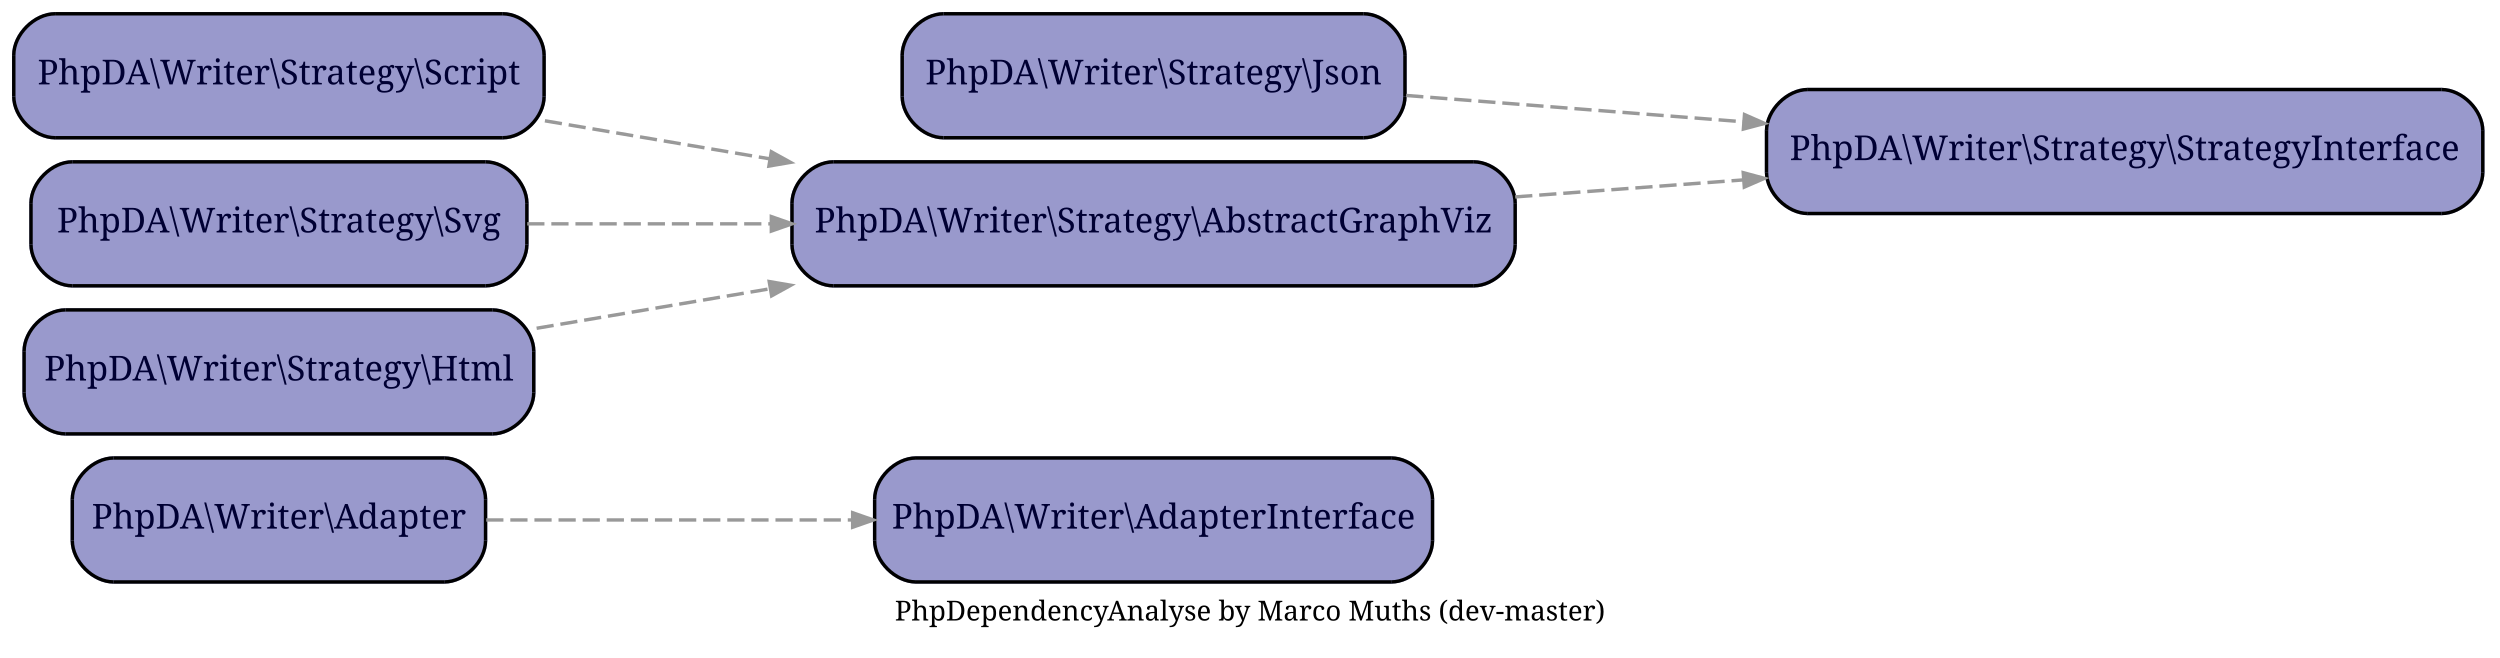
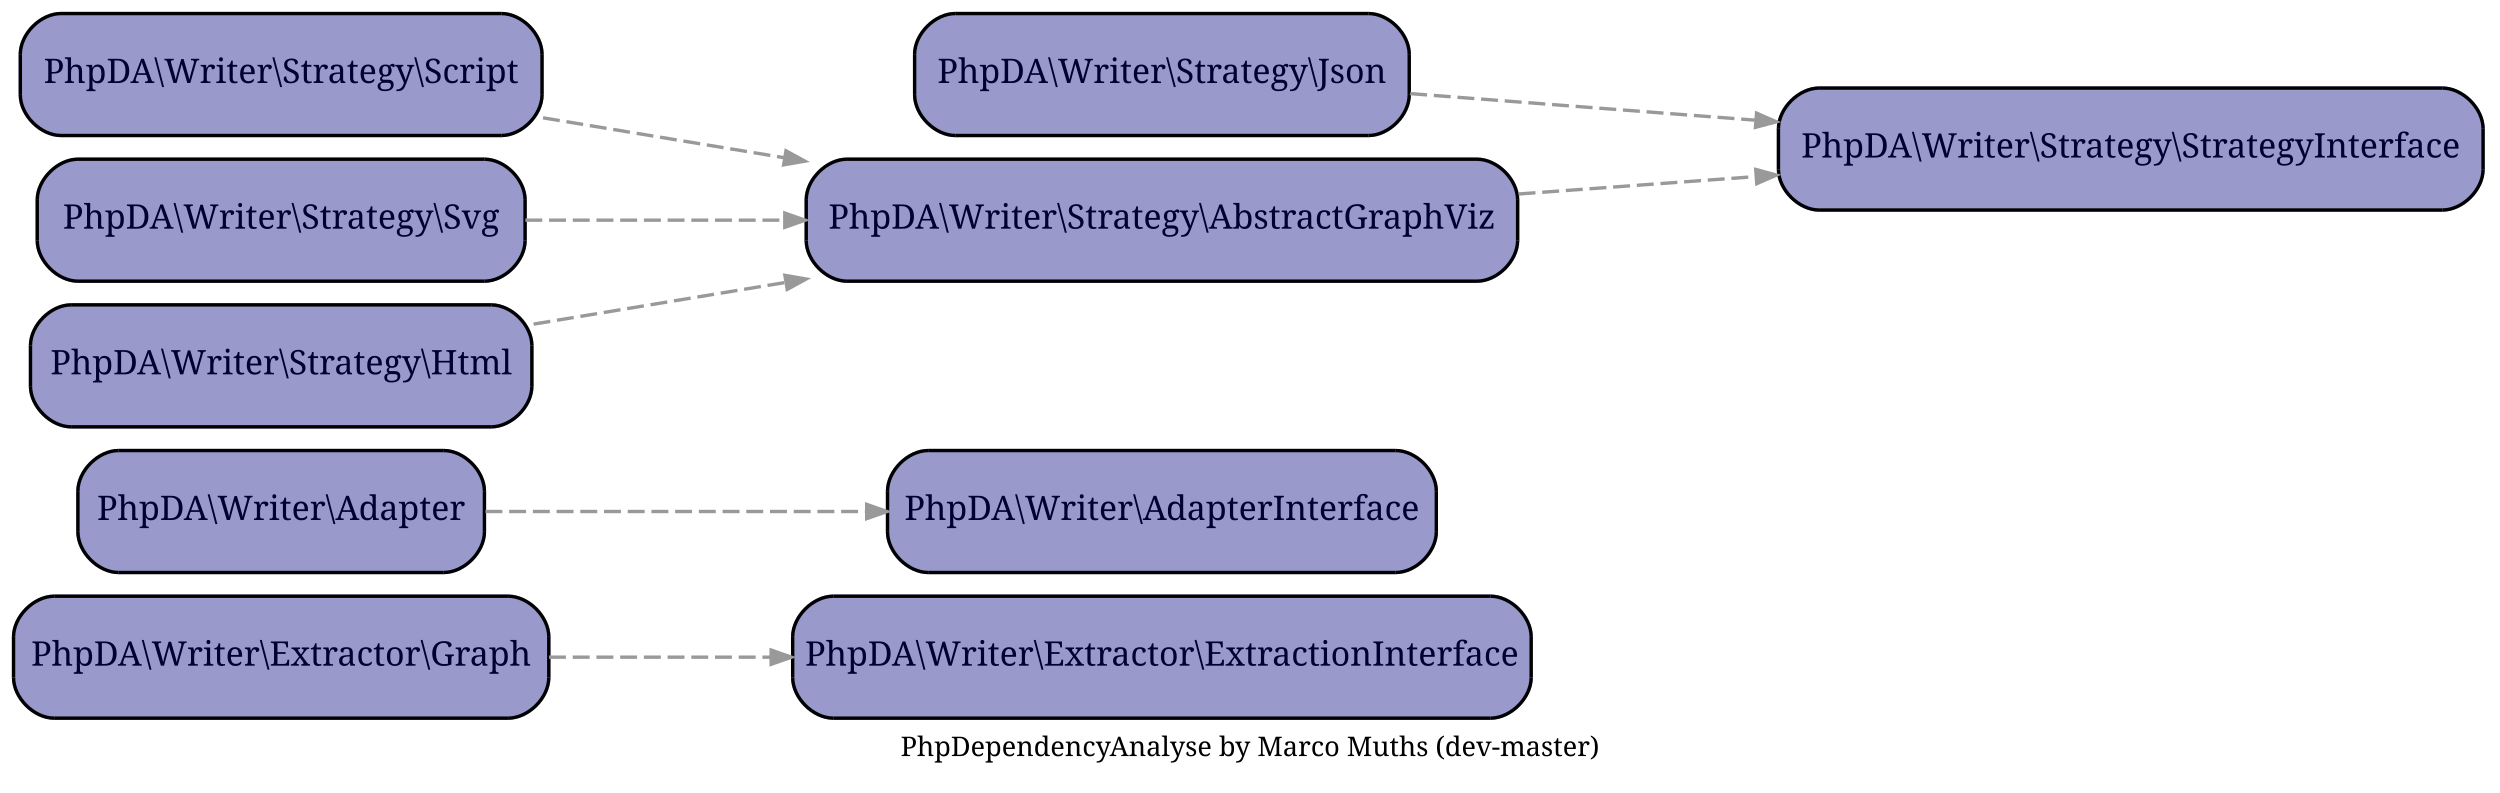
- <svg xmlns="http://www.w3.org/2000/svg" width="726pt" height="191pt" viewBox="0.00 0.00 726.00 191.00">
-   <g id="graph1" class="graph" transform="scale(1 1) rotate(0) translate(4 187)">
-     <polygon fill="white" stroke="white" points="-4,5 -4,-187 723,-187 723,5 -4,5" />
-     <text text-anchor="middle" x="359" y="-6.8" font-family="Times Roman,serif" font-size="8.00">PhpDependencyAnalyse by Marco Muths (dev-master)</text>
+ <svg xmlns="http://www.w3.org/2000/svg" width="738pt" height="234pt" viewBox="0.00 0.00 738.00 234.00">
+   <g id="graph1" class="graph" transform="scale(1 1) rotate(0) translate(4 230)">
+     <polygon fill="white" stroke="white" points="-4,5 -4,-230 735,-230 735,5 -4,5" />
+     <text text-anchor="middle" x="365" y="-6.8" font-family="Times Roman,serif" font-size="8.00">PhpDependencyAnalyse by Marco Muths (dev-master)</text>
    <g id="node1" class="node">
-       <polygon fill="#9999cc" stroke="#9999cc" points="400,-54 262,-54 250,-42 250,-30 262,-18 400,-18 412,-30 412,-42 400,-54" />
-       <path fill="#9999cc" stroke="#9999cc" d="M262,-54C256,-54 250,-48 250,-42" />
-       <path fill="#9999cc" stroke="#9999cc" d="M250,-30C250,-24 256,-18 262,-18" />
-       <path fill="#9999cc" stroke="#9999cc" d="M400,-18C406,-18 412,-24 412,-30" />
-       <path fill="#9999cc" stroke="#9999cc" d="M412,-42C412,-48 406,-54 400,-54" />
-       <polyline fill="none" stroke="black" points="400,-54 262,-54 " />
-       <path fill="none" stroke="black" d="M262,-54C256,-54 250,-48 250,-42" />
-       <polyline fill="none" stroke="black" points="250,-42 250,-30 " />
-       <path fill="none" stroke="black" d="M250,-30C250,-24 256,-18 262,-18" />
-       <polyline fill="none" stroke="black" points="262,-18 400,-18 " />
-       <path fill="none" stroke="black" d="M400,-18C406,-18 412,-24 412,-30" />
-       <polyline fill="none" stroke="black" points="412,-30 412,-42 " />
-       <path fill="none" stroke="black" d="M412,-42C412,-48 406,-54 400,-54" />
-       <text text-anchor="middle" x="331" y="-33.5" font-family="Times Roman,serif" font-size="10.00" fill="#000033">PhpDA\Writer\AdapterInterface</text>
+       <polygon fill="#9999cc" stroke="#9999cc" points="146,-54 12,-54 4.73695e-14,-42 2.36848e-14,-30 12,-18 146,-18 158,-30 158,-42 146,-54" />
+       <path fill="#9999cc" stroke="#9999cc" d="M12,-54C6,-54 5.92119e-14,-48 4.73695e-14,-42" />
+       <path fill="#9999cc" stroke="#9999cc" d="M2.36848e-14,-30C1.18424e-14,-24 6,-18 12,-18" />
+       <path fill="#9999cc" stroke="#9999cc" d="M146,-18C152,-18 158,-24 158,-30" />
+       <path fill="#9999cc" stroke="#9999cc" d="M158,-42C158,-48 152,-54 146,-54" />
+       <polyline fill="none" stroke="black" points="146,-54 12,-54 " />
+       <path fill="none" stroke="black" d="M12,-54C6,-54 5.92119e-14,-48 4.73695e-14,-42" />
+       <polyline fill="none" stroke="black" points="4.73695e-14,-42 2.36848e-14,-30 " />
+       <path fill="none" stroke="black" d="M2.36848e-14,-30C1.18424e-14,-24 6,-18 12,-18" />
+       <polyline fill="none" stroke="black" points="12,-18 146,-18 " />
+       <path fill="none" stroke="black" d="M146,-18C152,-18 158,-24 158,-30" />
+       <polyline fill="none" stroke="black" points="158,-30 158,-42 " />
+       <path fill="none" stroke="black" d="M158,-42C158,-48 152,-54 146,-54" />
+       <text text-anchor="middle" x="79" y="-33.5" font-family="Times Roman,serif" font-size="10.00" fill="#000033">PhpDA\Writer\Extractor\Graph</text>
    </g>
    <g id="node2" class="node">
-       <polygon fill="#9999cc" stroke="#9999cc" points="125,-54 29,-54 17,-42 17,-30 29,-18 125,-18 137,-30 137,-42 125,-54" />
-       <path fill="#9999cc" stroke="#9999cc" d="M29,-54C23,-54 17,-48 17,-42" />
-       <path fill="#9999cc" stroke="#9999cc" d="M17,-30C17,-24 23,-18 29,-18" />
-       <path fill="#9999cc" stroke="#9999cc" d="M125,-18C131,-18 137,-24 137,-30" />
-       <path fill="#9999cc" stroke="#9999cc" d="M137,-42C137,-48 131,-54 125,-54" />
-       <polyline fill="none" stroke="black" points="125,-54 29,-54 " />
-       <path fill="none" stroke="black" d="M29,-54C23,-54 17,-48 17,-42" />
-       <polyline fill="none" stroke="black" points="17,-42 17,-30 " />
-       <path fill="none" stroke="black" d="M17,-30C17,-24 23,-18 29,-18" />
-       <polyline fill="none" stroke="black" points="29,-18 125,-18 " />
-       <path fill="none" stroke="black" d="M125,-18C131,-18 137,-24 137,-30" />
-       <polyline fill="none" stroke="black" points="137,-30 137,-42 " />
-       <path fill="none" stroke="black" d="M137,-42C137,-48 131,-54 125,-54" />
-       <text text-anchor="middle" x="77" y="-33.5" font-family="Times Roman,serif" font-size="10.00" fill="#000033">PhpDA\Writer\Adapter</text>
+       <polygon fill="#9999cc" stroke="#9999cc" points="436,-54 242,-54 230,-42 230,-30 242,-18 436,-18 448,-30 448,-42 436,-54" />
+       <path fill="#9999cc" stroke="#9999cc" d="M242,-54C236,-54 230,-48 230,-42" />
+       <path fill="#9999cc" stroke="#9999cc" d="M230,-30C230,-24 236,-18 242,-18" />
+       <path fill="#9999cc" stroke="#9999cc" d="M436,-18C442,-18 448,-24 448,-30" />
+       <path fill="#9999cc" stroke="#9999cc" d="M448,-42C448,-48 442,-54 436,-54" />
+       <polyline fill="none" stroke="black" points="436,-54 242,-54 " />
+       <path fill="none" stroke="black" d="M242,-54C236,-54 230,-48 230,-42" />
+       <polyline fill="none" stroke="black" points="230,-42 230,-30 " />
+       <path fill="none" stroke="black" d="M230,-30C230,-24 236,-18 242,-18" />
+       <polyline fill="none" stroke="black" points="242,-18 436,-18 " />
+       <path fill="none" stroke="black" d="M436,-18C442,-18 448,-24 448,-30" />
+       <polyline fill="none" stroke="black" points="448,-30 448,-42 " />
+       <path fill="none" stroke="black" d="M448,-42C448,-48 442,-54 436,-54" />
+       <text text-anchor="middle" x="339" y="-33.5" font-family="Times Roman,serif" font-size="10.00" fill="#000033">PhpDA\Writer\Extractor\ExtractionInterface</text>
    </g>
    <g id="edge2" class="edge">
-       <path fill="none" stroke="#999999" stroke-dasharray="5,2" d="M137.194,-36C168.952,-36 208.501,-36 243.575,-36" />
-       <polygon fill="#999999" stroke="#999999" points="243.615,-38.1 249.615,-36 243.615,-33.9 243.615,-38.1" />
+       <path fill="none" stroke="#999999" stroke-dasharray="5,2" d="M158.068,-36C178.688,-36 201.34,-36 223.429,-36" />
+       <polygon fill="#999999" stroke="#999999" points="223.642,-38.1 229.642,-36 223.642,-33.9 223.642,-38.1" />
    </g>
    <g id="node3" class="node">
-       <polygon fill="#9999cc" stroke="#9999cc" points="424,-140 238,-140 226,-128 226,-116 238,-104 424,-104 436,-116 436,-128 424,-140" />
-       <path fill="#9999cc" stroke="#9999cc" d="M238,-140C232,-140 226,-134 226,-128" />
-       <path fill="#9999cc" stroke="#9999cc" d="M226,-116C226,-110 232,-104 238,-104" />
-       <path fill="#9999cc" stroke="#9999cc" d="M424,-104C430,-104 436,-110 436,-116" />
-       <path fill="#9999cc" stroke="#9999cc" d="M436,-128C436,-134 430,-140 424,-140" />
-       <polyline fill="none" stroke="black" points="424,-140 238,-140 " />
-       <path fill="none" stroke="black" d="M238,-140C232,-140 226,-134 226,-128" />
-       <polyline fill="none" stroke="black" points="226,-128 226,-116 " />
-       <path fill="none" stroke="black" d="M226,-116C226,-110 232,-104 238,-104" />
-       <polyline fill="none" stroke="black" points="238,-104 424,-104 " />
-       <path fill="none" stroke="black" d="M424,-104C430,-104 436,-110 436,-116" />
-       <polyline fill="none" stroke="black" points="436,-116 436,-128 " />
-       <path fill="none" stroke="black" d="M436,-128C436,-134 430,-140 424,-140" />
-       <text text-anchor="middle" x="331" y="-119.5" font-family="Times Roman,serif" font-size="10.00" fill="#000033">PhpDA\Writer\Strategy\AbstractGraphViz</text>
+       <polygon fill="#9999cc" stroke="#9999cc" points="408,-97 270,-97 258,-85 258,-73 270,-61 408,-61 420,-73 420,-85 408,-97" />
+       <path fill="#9999cc" stroke="#9999cc" d="M270,-97C264,-97 258,-91 258,-85" />
+       <path fill="#9999cc" stroke="#9999cc" d="M258,-73C258,-67 264,-61 270,-61" />
+       <path fill="#9999cc" stroke="#9999cc" d="M408,-61C414,-61 420,-67 420,-73" />
+       <path fill="#9999cc" stroke="#9999cc" d="M420,-85C420,-91 414,-97 408,-97" />
+       <polyline fill="none" stroke="black" points="408,-97 270,-97 " />
+       <path fill="none" stroke="black" d="M270,-97C264,-97 258,-91 258,-85" />
+       <polyline fill="none" stroke="black" points="258,-85 258,-73 " />
+       <path fill="none" stroke="black" d="M258,-73C258,-67 264,-61 270,-61" />
+       <polyline fill="none" stroke="black" points="270,-61 408,-61 " />
+       <path fill="none" stroke="black" d="M408,-61C414,-61 420,-67 420,-73" />
+       <polyline fill="none" stroke="black" points="420,-73 420,-85 " />
+       <path fill="none" stroke="black" d="M420,-85C420,-91 414,-97 408,-97" />
+       <text text-anchor="middle" x="339" y="-76.5" font-family="Times Roman,serif" font-size="10.00" fill="#000033">PhpDA\Writer\AdapterInterface</text>
    </g>
    <g id="node4" class="node">
-       <polygon fill="#9999cc" stroke="#9999cc" points="705,-161 521,-161 509,-149 509,-137 521,-125 705,-125 717,-137 717,-149 705,-161" />
-       <path fill="#9999cc" stroke="#9999cc" d="M521,-161C515,-161 509,-155 509,-149" />
-       <path fill="#9999cc" stroke="#9999cc" d="M509,-137C509,-131 515,-125 521,-125" />
-       <path fill="#9999cc" stroke="#9999cc" d="M705,-125C711,-125 717,-131 717,-137" />
-       <path fill="#9999cc" stroke="#9999cc" d="M717,-149C717,-155 711,-161 705,-161" />
-       <polyline fill="none" stroke="black" points="705,-161 521,-161 " />
-       <path fill="none" stroke="black" d="M521,-161C515,-161 509,-155 509,-149" />
-       <polyline fill="none" stroke="black" points="509,-149 509,-137 " />
-       <path fill="none" stroke="black" d="M509,-137C509,-131 515,-125 521,-125" />
-       <polyline fill="none" stroke="black" points="521,-125 705,-125 " />
-       <path fill="none" stroke="black" d="M705,-125C711,-125 717,-131 717,-137" />
-       <polyline fill="none" stroke="black" points="717,-137 717,-149 " />
-       <path fill="none" stroke="black" d="M717,-149C717,-155 711,-161 705,-161" />
-       <text text-anchor="middle" x="613" y="-140.5" font-family="Times Roman,serif" font-size="10.00" fill="#000033">PhpDA\Writer\Strategy\StrategyInterface</text>
+       <polygon fill="#9999cc" stroke="#9999cc" points="127,-97 31,-97 19,-85 19,-73 31,-61 127,-61 139,-73 139,-85 127,-97" />
+       <path fill="#9999cc" stroke="#9999cc" d="M31,-97C25,-97 19,-91 19,-85" />
+       <path fill="#9999cc" stroke="#9999cc" d="M19,-73C19,-67 25,-61 31,-61" />
+       <path fill="#9999cc" stroke="#9999cc" d="M127,-61C133,-61 139,-67 139,-73" />
+       <path fill="#9999cc" stroke="#9999cc" d="M139,-85C139,-91 133,-97 127,-97" />
+       <polyline fill="none" stroke="black" points="127,-97 31,-97 " />
+       <path fill="none" stroke="black" d="M31,-97C25,-97 19,-91 19,-85" />
+       <polyline fill="none" stroke="black" points="19,-85 19,-73 " />
+       <path fill="none" stroke="black" d="M19,-73C19,-67 25,-61 31,-61" />
+       <polyline fill="none" stroke="black" points="31,-61 127,-61 " />
+       <path fill="none" stroke="black" d="M127,-61C133,-61 139,-67 139,-73" />
+       <polyline fill="none" stroke="black" points="139,-73 139,-85 " />
+       <path fill="none" stroke="black" d="M139,-85C139,-91 133,-97 127,-97" />
+       <text text-anchor="middle" x="79" y="-76.5" font-family="Times Roman,serif" font-size="10.00" fill="#000033">PhpDA\Writer\Adapter</text>
    </g>
    <g id="edge4" class="edge">
-       <path fill="none" stroke="#999999" stroke-dasharray="5,2" d="M436.006,-129.82C457.62,-131.429 480.443,-133.129 502.253,-134.753" />
-       <polygon fill="#999999" stroke="#999999" points="502.236,-136.857 508.376,-135.209 502.548,-132.669 502.236,-136.857" />
+       <path fill="none" stroke="#999999" stroke-dasharray="5,2" d="M139.303,-79C172.628,-79 214.629,-79 251.503,-79" />
+       <polygon fill="#999999" stroke="#999999" points="251.848,-81.1 257.848,-79 251.848,-76.9 251.848,-81.1" />
    </g>
    <g id="node5" class="node">
-       <polygon fill="#9999cc" stroke="#9999cc" points="142,-183 12,-183 5.68434e-14,-171 2.84217e-14,-159 12,-147 142,-147 154,-159 154,-171 142,-183" />
-       <path fill="#9999cc" stroke="#9999cc" d="M12,-183C6,-183 7.10543e-14,-177 5.68434e-14,-171" />
-       <path fill="#9999cc" stroke="#9999cc" d="M2.84217e-14,-159C1.42109e-14,-153 6,-147 12,-147" />
-       <path fill="#9999cc" stroke="#9999cc" d="M142,-147C148,-147 154,-153 154,-159" />
-       <path fill="#9999cc" stroke="#9999cc" d="M154,-171C154,-177 148,-183 142,-183" />
-       <polyline fill="none" stroke="black" points="142,-183 12,-183 " />
-       <path fill="none" stroke="black" d="M12,-183C6,-183 7.10543e-14,-177 5.68434e-14,-171" />
-       <polyline fill="none" stroke="black" points="5.68434e-14,-171 2.84217e-14,-159 " />
-       <path fill="none" stroke="black" d="M2.84217e-14,-159C1.42109e-14,-153 6,-147 12,-147" />
-       <polyline fill="none" stroke="black" points="12,-147 142,-147 " />
-       <path fill="none" stroke="black" d="M142,-147C148,-147 154,-153 154,-159" />
-       <polyline fill="none" stroke="black" points="154,-159 154,-171 " />
-       <path fill="none" stroke="black" d="M154,-171C154,-177 148,-183 142,-183" />
-       <text text-anchor="middle" x="77" y="-162.5" font-family="Times Roman,serif" font-size="10.00" fill="#000033">PhpDA\Writer\Strategy\Script</text>
+       <polygon fill="#9999cc" stroke="#9999cc" points="432,-183 246,-183 234,-171 234,-159 246,-147 432,-147 444,-159 444,-171 432,-183" />
+       <path fill="#9999cc" stroke="#9999cc" d="M246,-183C240,-183 234,-177 234,-171" />
+       <path fill="#9999cc" stroke="#9999cc" d="M234,-159C234,-153 240,-147 246,-147" />
+       <path fill="#9999cc" stroke="#9999cc" d="M432,-147C438,-147 444,-153 444,-159" />
+       <path fill="#9999cc" stroke="#9999cc" d="M444,-171C444,-177 438,-183 432,-183" />
+       <polyline fill="none" stroke="black" points="432,-183 246,-183 " />
+       <path fill="none" stroke="black" d="M246,-183C240,-183 234,-177 234,-171" />
+       <polyline fill="none" stroke="black" points="234,-171 234,-159 " />
+       <path fill="none" stroke="black" d="M234,-159C234,-153 240,-147 246,-147" />
+       <polyline fill="none" stroke="black" points="246,-147 432,-147 " />
+       <path fill="none" stroke="black" d="M432,-147C438,-147 444,-153 444,-159" />
+       <polyline fill="none" stroke="black" points="444,-159 444,-171 " />
+       <path fill="none" stroke="black" d="M444,-171C444,-177 438,-183 432,-183" />
+       <text text-anchor="middle" x="339" y="-162.5" font-family="Times Roman,serif" font-size="10.00" fill="#000033">PhpDA\Writer\Strategy\AbstractGraphViz</text>
+     </g>
+     <g id="node6" class="node">
+       <polygon fill="#9999cc" stroke="#9999cc" points="717,-204 533,-204 521,-192 521,-180 533,-168 717,-168 729,-180 729,-192 717,-204" />
+       <path fill="#9999cc" stroke="#9999cc" d="M533,-204C527,-204 521,-198 521,-192" />
+       <path fill="#9999cc" stroke="#9999cc" d="M521,-180C521,-174 527,-168 533,-168" />
+       <path fill="#9999cc" stroke="#9999cc" d="M717,-168C723,-168 729,-174 729,-180" />
+       <path fill="#9999cc" stroke="#9999cc" d="M729,-192C729,-198 723,-204 717,-204" />
+       <polyline fill="none" stroke="black" points="717,-204 533,-204 " />
+       <path fill="none" stroke="black" d="M533,-204C527,-204 521,-198 521,-192" />
+       <polyline fill="none" stroke="black" points="521,-192 521,-180 " />
+       <path fill="none" stroke="black" d="M521,-180C521,-174 527,-168 533,-168" />
+       <polyline fill="none" stroke="black" points="533,-168 717,-168 " />
+       <path fill="none" stroke="black" d="M717,-168C723,-168 729,-174 729,-180" />
+       <polyline fill="none" stroke="black" points="729,-180 729,-192 " />
+       <path fill="none" stroke="black" d="M729,-192C729,-198 723,-204 717,-204" />
+       <text text-anchor="middle" x="625" y="-183.5" font-family="Times Roman,serif" font-size="10.00" fill="#000033">PhpDA\Writer\Strategy\StrategyInterface</text>
    </g>
    <g id="edge6" class="edge">
-       <path fill="none" stroke="#999999" stroke-dasharray="5,2" d="M154.243,-151.923C174.788,-148.445 197.397,-144.618 219.382,-140.896" />
-       <polygon fill="#999999" stroke="#999999" points="219.999,-142.922 225.564,-139.849 219.297,-138.78 219.999,-142.922" />
+       <path fill="none" stroke="#999999" stroke-dasharray="5,2" d="M444.277,-172.73C467.086,-174.405 491.273,-176.181 514.284,-177.87" />
+       <polygon fill="#999999" stroke="#999999" points="514.285,-179.976 520.423,-178.321 514.593,-175.787 514.285,-179.976" />
    </g>
-     <g id="node6" class="node">
-       <polygon fill="#9999cc" stroke="#9999cc" points="137,-140 17,-140 5,-128 5,-116 17,-104 137,-104 149,-116 149,-128 137,-140" />
+     <g id="node7" class="node">
+       <polygon fill="#9999cc" stroke="#9999cc" points="144,-226 14,-226 2,-214 2,-202 14,-190 144,-190 156,-202 156,-214 144,-226" />
+       <path fill="#9999cc" stroke="#9999cc" d="M14,-226C8,-226 2,-220 2,-214" />
+       <path fill="#9999cc" stroke="#9999cc" d="M2,-202C2,-196 8,-190 14,-190" />
+       <path fill="#9999cc" stroke="#9999cc" d="M144,-190C150,-190 156,-196 156,-202" />
+       <path fill="#9999cc" stroke="#9999cc" d="M156,-214C156,-220 150,-226 144,-226" />
+       <polyline fill="none" stroke="black" points="144,-226 14,-226 " />
+       <path fill="none" stroke="black" d="M14,-226C8,-226 2,-220 2,-214" />
+       <polyline fill="none" stroke="black" points="2,-214 2,-202 " />
+       <path fill="none" stroke="black" d="M2,-202C2,-196 8,-190 14,-190" />
+       <polyline fill="none" stroke="black" points="14,-190 144,-190 " />
+       <path fill="none" stroke="black" d="M144,-190C150,-190 156,-196 156,-202" />
+       <polyline fill="none" stroke="black" points="156,-202 156,-214 " />
+       <path fill="none" stroke="black" d="M156,-214C156,-220 150,-226 144,-226" />
+       <text text-anchor="middle" x="79" y="-205.5" font-family="Times Roman,serif" font-size="10.00" fill="#000033">PhpDA\Writer\Strategy\Script</text>
+     </g>
+     <g id="edge8" class="edge">
+       <path fill="none" stroke="#999999" stroke-dasharray="5,2" d="M156.305,-195.215C178.66,-191.518 203.517,-187.407 227.516,-183.438" />
+       <polygon fill="#999999" stroke="#999999" points="228.02,-185.483 233.597,-182.432 227.334,-181.339 228.02,-185.483" />
+     </g>
+     <g id="node8" class="node">
+       <polygon fill="#9999cc" stroke="#9999cc" points="139,-183 19,-183 7,-171 7,-159 19,-147 139,-147 151,-159 151,-171 139,-183" />
+       <path fill="#9999cc" stroke="#9999cc" d="M19,-183C13,-183 7,-177 7,-171" />
+       <path fill="#9999cc" stroke="#9999cc" d="M7,-159C7,-153 13,-147 19,-147" />
+       <path fill="#9999cc" stroke="#9999cc" d="M139,-147C145,-147 151,-153 151,-159" />
+       <path fill="#9999cc" stroke="#9999cc" d="M151,-171C151,-177 145,-183 139,-183" />
+       <polyline fill="none" stroke="black" points="139,-183 19,-183 " />
+       <path fill="none" stroke="black" d="M19,-183C13,-183 7,-177 7,-171" />
+       <polyline fill="none" stroke="black" points="7,-171 7,-159 " />
+       <path fill="none" stroke="black" d="M7,-159C7,-153 13,-147 19,-147" />
+       <polyline fill="none" stroke="black" points="19,-147 139,-147 " />
+       <path fill="none" stroke="black" d="M139,-147C145,-147 151,-153 151,-159" />
+       <polyline fill="none" stroke="black" points="151,-159 151,-171 " />
+       <path fill="none" stroke="black" d="M151,-171C151,-177 145,-183 139,-183" />
+       <text text-anchor="middle" x="79" y="-162.5" font-family="Times Roman,serif" font-size="10.00" fill="#000033">PhpDA\Writer\Strategy\Svg</text>
+     </g>
+     <g id="edge10" class="edge">
+       <path fill="none" stroke="#999999" stroke-dasharray="5,2" d="M151.079,-165C174.731,-165 201.599,-165 227.47,-165" />
+       <polygon fill="#999999" stroke="#999999" points="227.671,-167.1 233.671,-165 227.671,-162.9 227.671,-167.1" />
+     </g>
+     <g id="node9" class="node">
+       <polygon fill="#9999cc" stroke="#9999cc" points="141,-140 17,-140 5,-128 5,-116 17,-104 141,-104 153,-116 153,-128 141,-140" />
      <path fill="#9999cc" stroke="#9999cc" d="M17,-140C11,-140 5,-134 5,-128" />
      <path fill="#9999cc" stroke="#9999cc" d="M5,-116C5,-110 11,-104 17,-104" />
-       <path fill="#9999cc" stroke="#9999cc" d="M137,-104C143,-104 149,-110 149,-116" />
-       <path fill="#9999cc" stroke="#9999cc" d="M149,-128C149,-134 143,-140 137,-140" />
-       <polyline fill="none" stroke="black" points="137,-140 17,-140 " />
+       <path fill="#9999cc" stroke="#9999cc" d="M141,-104C147,-104 153,-110 153,-116" />
+       <path fill="#9999cc" stroke="#9999cc" d="M153,-128C153,-134 147,-140 141,-140" />
+       <polyline fill="none" stroke="black" points="141,-140 17,-140 " />
      <path fill="none" stroke="black" d="M17,-140C11,-140 5,-134 5,-128" />
      <polyline fill="none" stroke="black" points="5,-128 5,-116 " />
      <path fill="none" stroke="black" d="M5,-116C5,-110 11,-104 17,-104" />
-       <polyline fill="none" stroke="black" points="17,-104 137,-104 " />
-       <path fill="none" stroke="black" d="M137,-104C143,-104 149,-110 149,-116" />
-       <polyline fill="none" stroke="black" points="149,-116 149,-128 " />
-       <path fill="none" stroke="black" d="M149,-128C149,-134 143,-140 137,-140" />
-       <text text-anchor="middle" x="77" y="-119.5" font-family="Times Roman,serif" font-size="10.00" fill="#000033">PhpDA\Writer\Strategy\Svg</text>
-     </g>
-     <g id="edge8" class="edge">
-       <path fill="none" stroke="#999999" stroke-dasharray="5,2" d="M149.107,-122C171.146,-122 195.916,-122 219.915,-122" />
-       <polygon fill="#999999" stroke="#999999" points="219.998,-124.1 225.998,-122 219.998,-119.9 219.998,-124.1" />
-     </g>
-     <g id="node7" class="node">
-       <polygon fill="#9999cc" stroke="#9999cc" points="139,-97 15,-97 3,-85 3,-73 15,-61 139,-61 151,-73 151,-85 139,-97" />
-       <path fill="#9999cc" stroke="#9999cc" d="M15,-97C9,-97 3,-91 3,-85" />
-       <path fill="#9999cc" stroke="#9999cc" d="M3,-73C3,-67 9,-61 15,-61" />
-       <path fill="#9999cc" stroke="#9999cc" d="M139,-61C145,-61 151,-67 151,-73" />
-       <path fill="#9999cc" stroke="#9999cc" d="M151,-85C151,-91 145,-97 139,-97" />
-       <polyline fill="none" stroke="black" points="139,-97 15,-97 " />
-       <path fill="none" stroke="black" d="M15,-97C9,-97 3,-91 3,-85" />
-       <polyline fill="none" stroke="black" points="3,-85 3,-73 " />
-       <path fill="none" stroke="black" d="M3,-73C3,-67 9,-61 15,-61" />
-       <polyline fill="none" stroke="black" points="15,-61 139,-61 " />
-       <path fill="none" stroke="black" d="M139,-61C145,-61 151,-67 151,-73" />
-       <polyline fill="none" stroke="black" points="151,-73 151,-85 " />
-       <path fill="none" stroke="black" d="M151,-85C151,-91 145,-97 139,-97" />
-       <text text-anchor="middle" x="77" y="-76.5" font-family="Times Roman,serif" font-size="10.00" fill="#000033">PhpDA\Writer\Strategy\Html</text>
-     </g>
-     <g id="edge10" class="edge">
-       <path fill="none" stroke="#999999" stroke-dasharray="5,2" d="M151.835,-91.669C173.059,-95.262 196.636,-99.253 219.53,-103.129" />
-       <polygon fill="#999999" stroke="#999999" points="219.382,-105.234 225.648,-104.165 220.083,-101.093 219.382,-105.234" />
-     </g>
-     <g id="node8" class="node">
-       <polygon fill="#9999cc" stroke="#9999cc" points="392,-183 270,-183 258,-171 258,-159 270,-147 392,-147 404,-159 404,-171 392,-183" />
-       <path fill="#9999cc" stroke="#9999cc" d="M270,-183C264,-183 258,-177 258,-171" />
-       <path fill="#9999cc" stroke="#9999cc" d="M258,-159C258,-153 264,-147 270,-147" />
-       <path fill="#9999cc" stroke="#9999cc" d="M392,-147C398,-147 404,-153 404,-159" />
-       <path fill="#9999cc" stroke="#9999cc" d="M404,-171C404,-177 398,-183 392,-183" />
-       <polyline fill="none" stroke="black" points="392,-183 270,-183 " />
-       <path fill="none" stroke="black" d="M270,-183C264,-183 258,-177 258,-171" />
-       <polyline fill="none" stroke="black" points="258,-171 258,-159 " />
-       <path fill="none" stroke="black" d="M258,-159C258,-153 264,-147 270,-147" />
-       <polyline fill="none" stroke="black" points="270,-147 392,-147 " />
-       <path fill="none" stroke="black" d="M392,-147C398,-147 404,-153 404,-159" />
-       <polyline fill="none" stroke="black" points="404,-159 404,-171 " />
-       <path fill="none" stroke="black" d="M404,-171C404,-177 398,-183 392,-183" />
-       <text text-anchor="middle" x="331" y="-162.5" font-family="Times Roman,serif" font-size="10.00" fill="#000033">PhpDA\Writer\Strategy\Json</text>
+       <polyline fill="none" stroke="black" points="17,-104 141,-104 " />
+       <path fill="none" stroke="black" d="M141,-104C147,-104 153,-110 153,-116" />
+       <polyline fill="none" stroke="black" points="153,-116 153,-128 " />
+       <path fill="none" stroke="black" d="M153,-128C153,-134 147,-140 141,-140" />
+       <text text-anchor="middle" x="79" y="-119.5" font-family="Times Roman,serif" font-size="10.00" fill="#000033">PhpDA\Writer\Strategy\Html</text>
    </g>
    <g id="edge12" class="edge">
-       <path fill="none" stroke="#999999" stroke-dasharray="5,2" d="M404.356,-159.277C434.237,-156.946 469.431,-154.2 502.315,-151.635" />
-       <polygon fill="#999999" stroke="#999999" points="502.608,-153.719 508.426,-151.158 502.281,-149.531 502.608,-153.719" />
+       <path fill="none" stroke="#999999" stroke-dasharray="5,2" d="M153.506,-134.322C176.705,-138.159 202.808,-142.476 227.945,-146.633" />
+       <polygon fill="#999999" stroke="#999999" points="227.707,-148.722 233.97,-147.63 228.393,-144.579 227.707,-148.722" />
+     </g>
+     <g id="node10" class="node">
+       <polygon fill="#9999cc" stroke="#9999cc" points="400,-226 278,-226 266,-214 266,-202 278,-190 400,-190 412,-202 412,-214 400,-226" />
+       <path fill="#9999cc" stroke="#9999cc" d="M278,-226C272,-226 266,-220 266,-214" />
+       <path fill="#9999cc" stroke="#9999cc" d="M266,-202C266,-196 272,-190 278,-190" />
+       <path fill="#9999cc" stroke="#9999cc" d="M400,-190C406,-190 412,-196 412,-202" />
+       <path fill="#9999cc" stroke="#9999cc" d="M412,-214C412,-220 406,-226 400,-226" />
+       <polyline fill="none" stroke="black" points="400,-226 278,-226 " />
+       <path fill="none" stroke="black" d="M278,-226C272,-226 266,-220 266,-214" />
+       <polyline fill="none" stroke="black" points="266,-214 266,-202 " />
+       <path fill="none" stroke="black" d="M266,-202C266,-196 272,-190 278,-190" />
+       <polyline fill="none" stroke="black" points="278,-190 400,-190 " />
+       <path fill="none" stroke="black" d="M400,-190C406,-190 412,-196 412,-202" />
+       <polyline fill="none" stroke="black" points="412,-202 412,-214 " />
+       <path fill="none" stroke="black" d="M412,-214C412,-220 406,-226 400,-226" />
+       <text text-anchor="middle" x="339" y="-205.5" font-family="Times Roman,serif" font-size="10.00" fill="#000033">PhpDA\Writer\Strategy\Json</text>
+     </g>
+     <g id="edge14" class="edge">
+       <path fill="none" stroke="#999999" stroke-dasharray="5,2" d="M412.281,-202.363C443.208,-199.984 479.896,-197.162 514.02,-194.537" />
+       <polygon fill="#999999" stroke="#999999" points="514.538,-196.603 520.36,-194.049 514.216,-192.416 514.538,-196.603" />
    </g>
  </g>
</svg>
